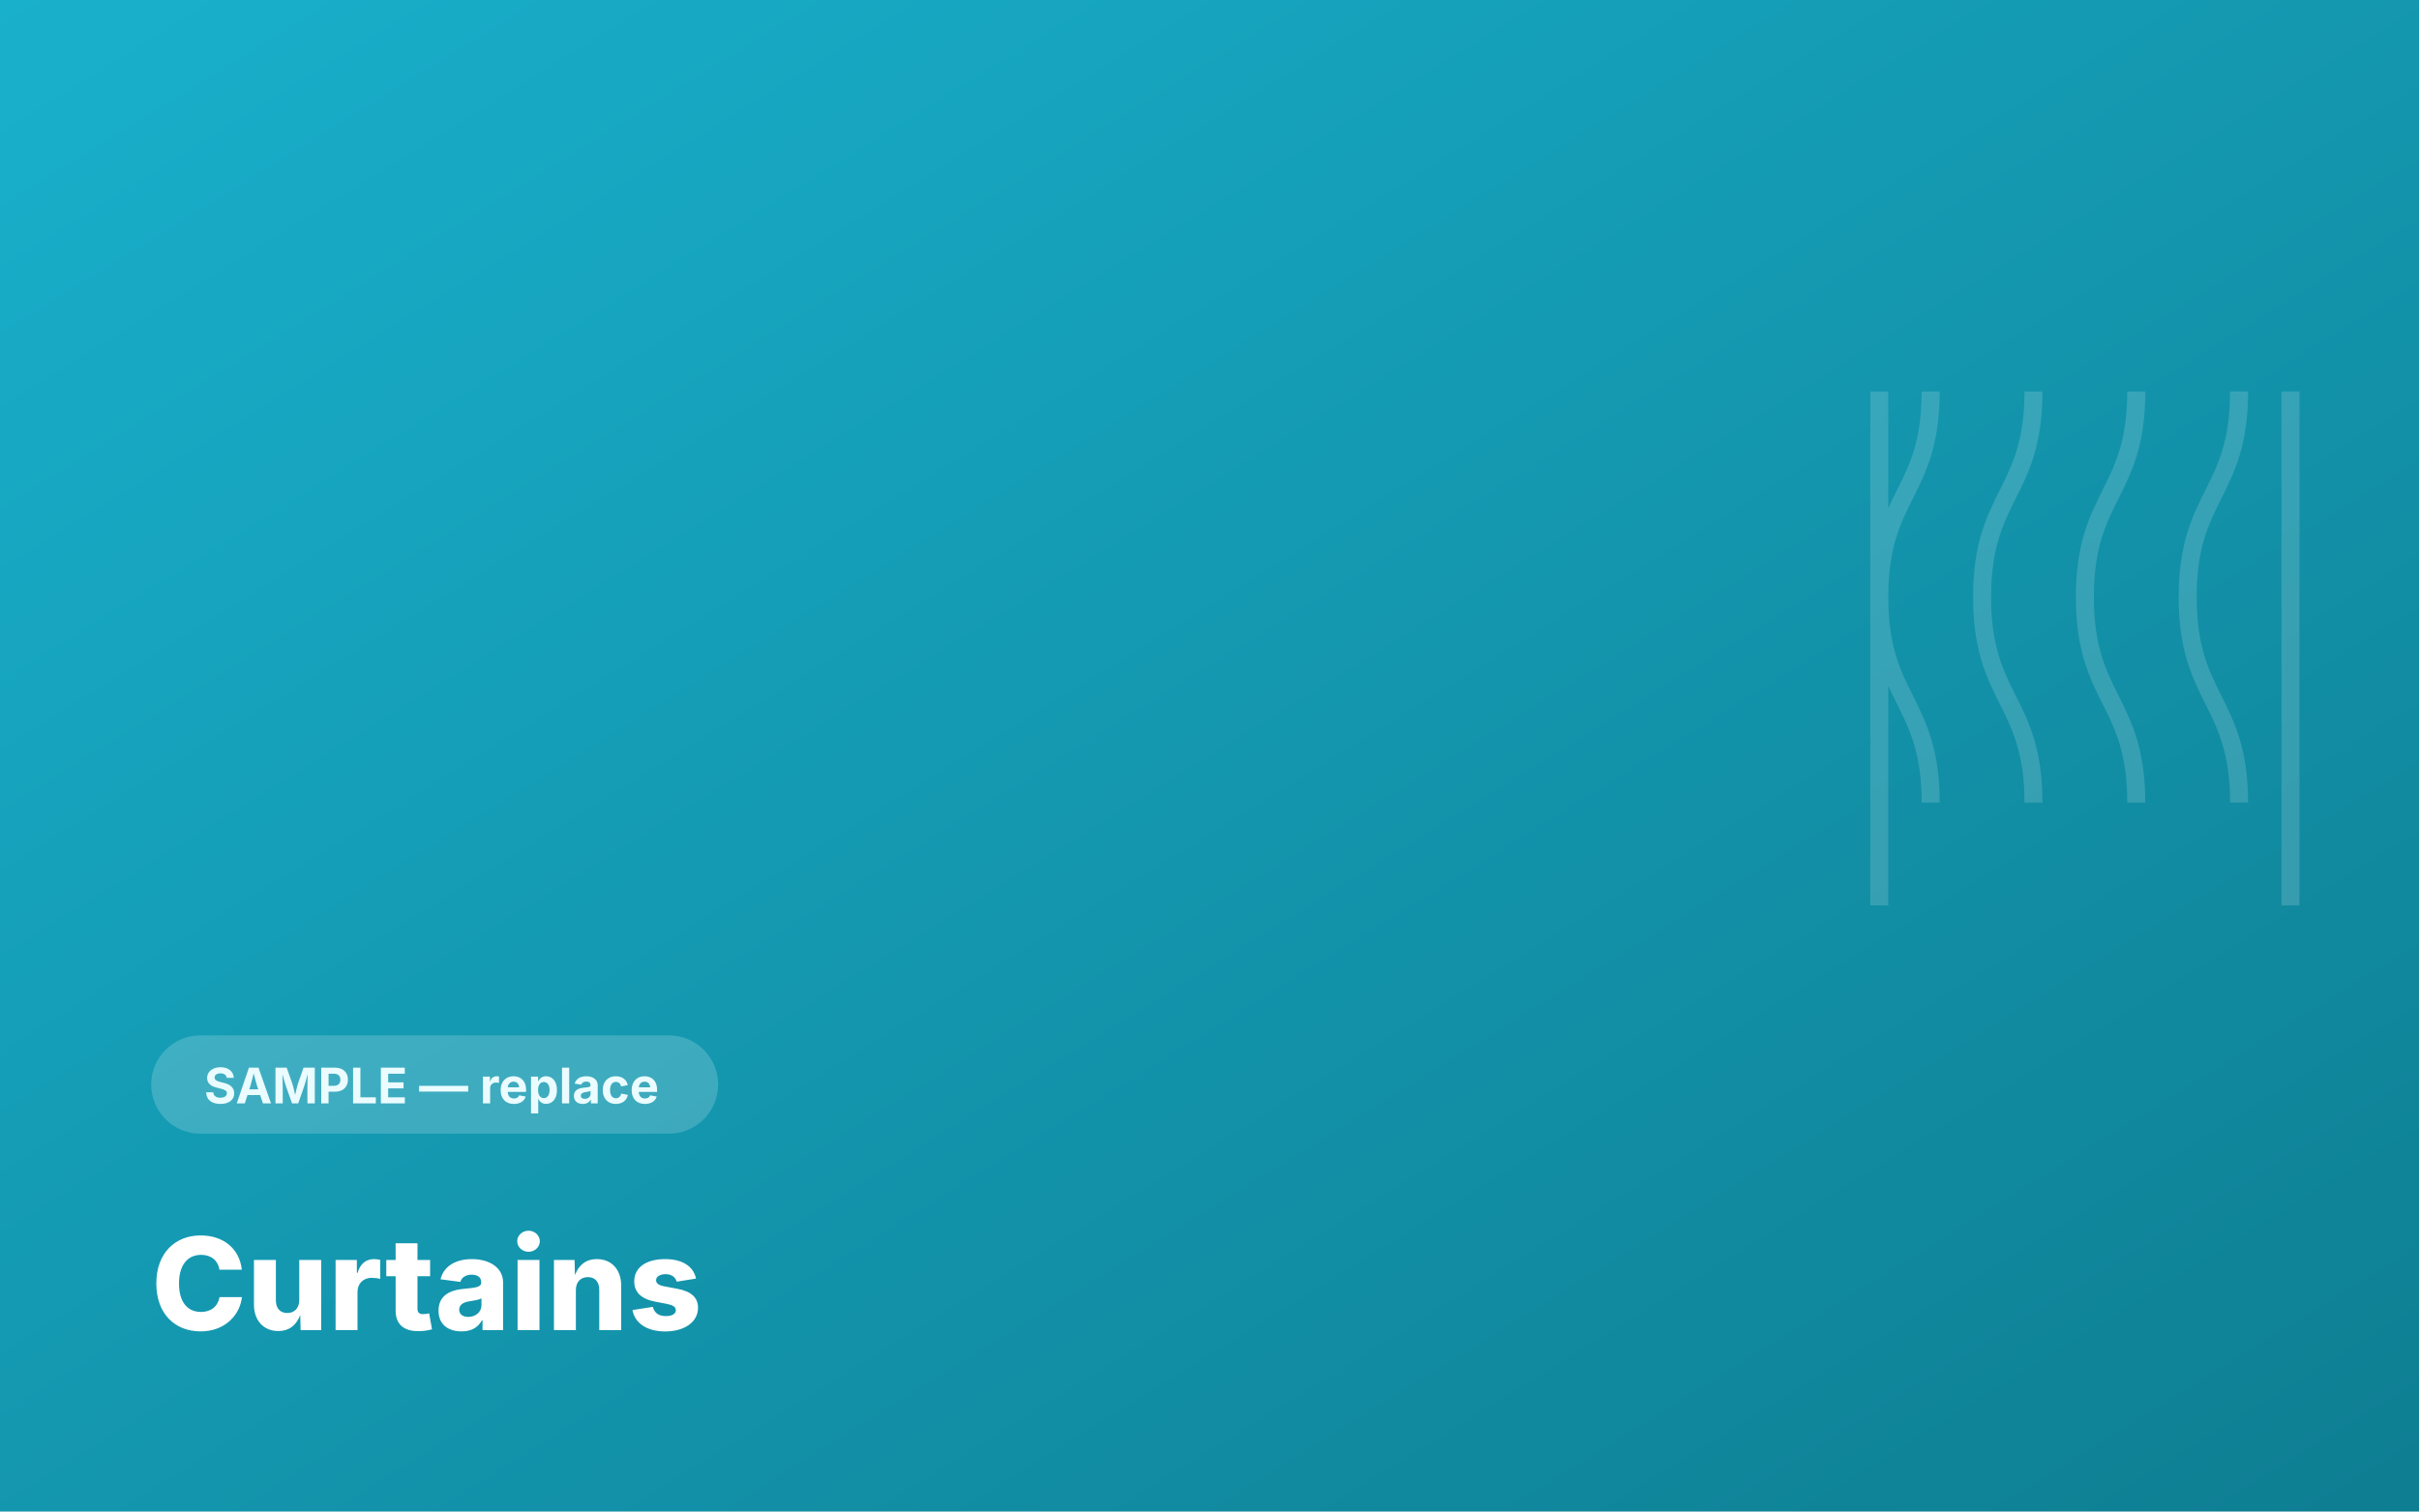
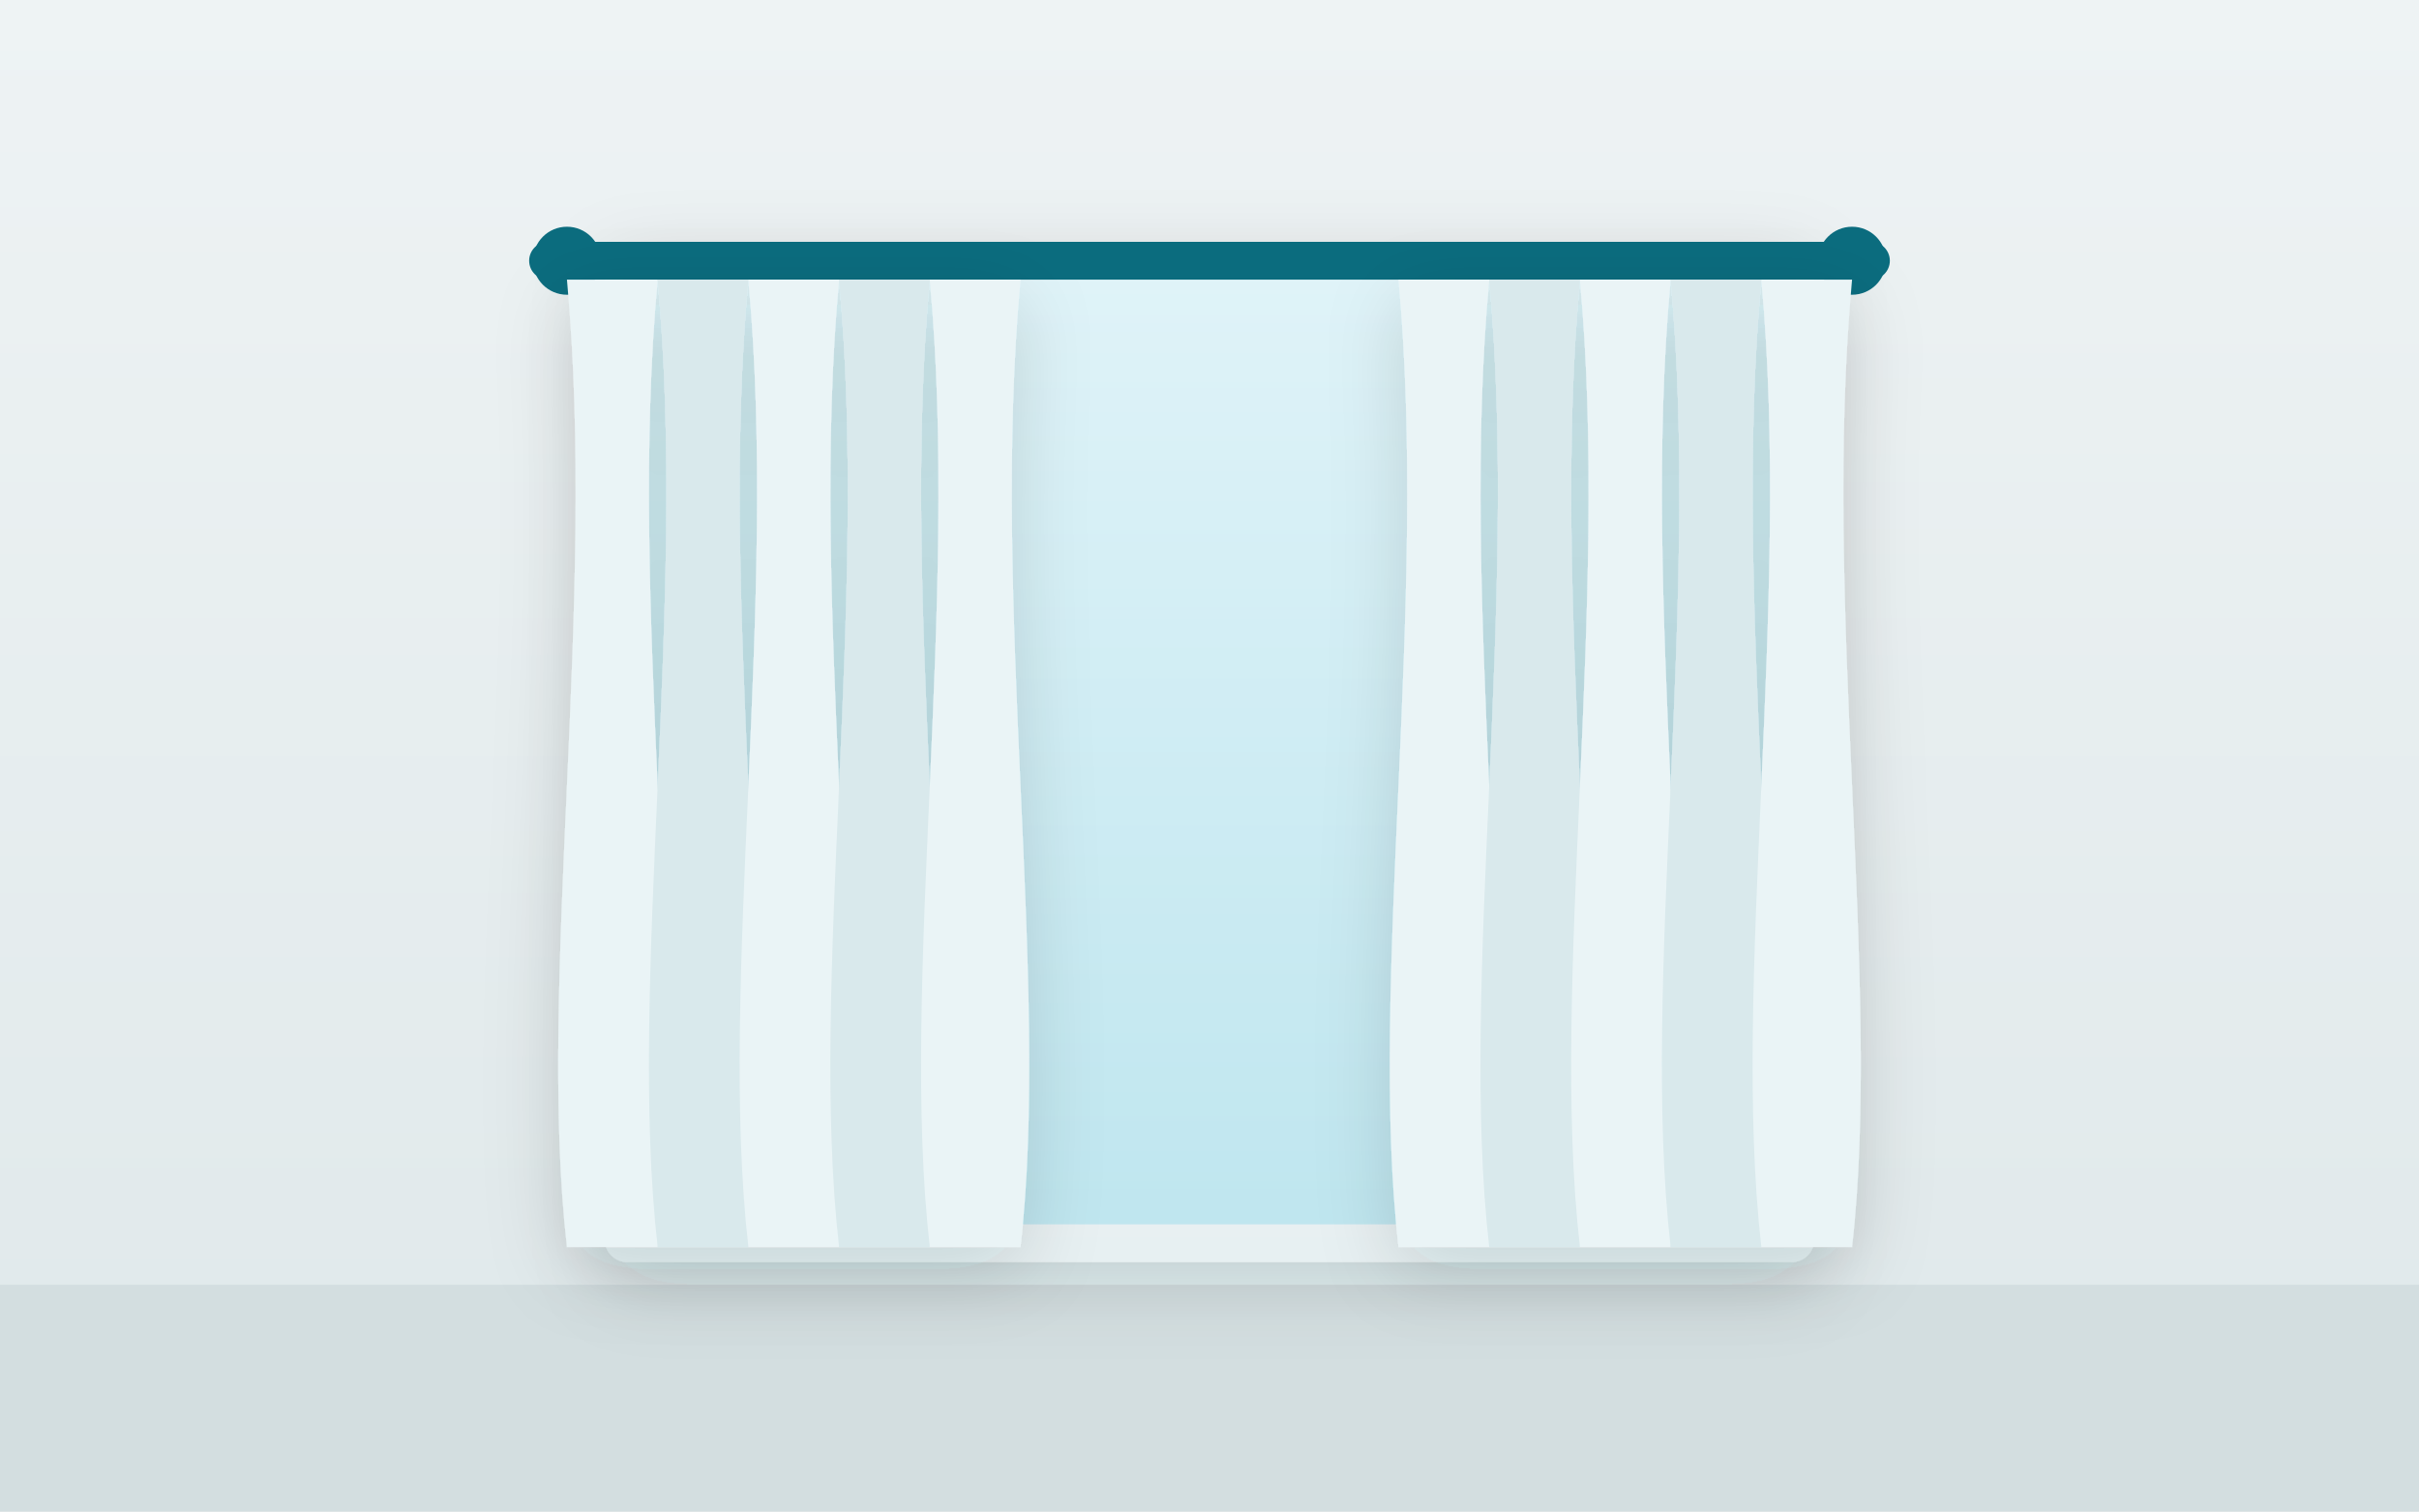
- <svg xmlns="http://www.w3.org/2000/svg" viewBox="0 0 640 400" width="640" height="400" role="img" aria-label="Curtains sample image">
+ <svg xmlns="http://www.w3.org/2000/svg" viewBox="0 0 640 400" width="640" height="400" role="img" aria-label="Curtains — illustrative sample">
  <defs>
-     <linearGradient id="g" x1="0" y1="0" x2="1" y2="1">
-       <stop offset="0" stop-color="#19B0CC" />
-       <stop offset="1" stop-color="#0E7E92" />
+     <linearGradient id="wall" x1="0" y1="0" x2="0" y2="1">
+       <stop offset="0" stop-color="#eef3f4" />
+       <stop offset="1" stop-color="#dfe8ea" />
    </linearGradient>
+     <linearGradient id="sky" x1="0" y1="0" x2="0" y2="1">
+       <stop offset="0" stop-color="#dff3f8" />
+       <stop offset="1" stop-color="#bfe6ef" />
+     </linearGradient>
+     <linearGradient id="fab" x1="0" y1="0" x2="0" y2="1">
+       <stop offset="0" stop-color="#f4fafb" />
+       <stop offset="1" stop-color="#dcecef" />
+     </linearGradient>
+     <linearGradient id="wood" x1="0" y1="0" x2="0" y2="1">
+       <stop offset="0" stop-color="#fbfdfd" />
+       <stop offset="1" stop-color="#e7f0f2" />
+     </linearGradient>
+     <linearGradient id="turq" x1="0" y1="0" x2="1" y2="1">
+       <stop offset="0" stop-color="#25C9DD" />
+       <stop offset="1" stop-color="#0B6C7E" />
+     </linearGradient>
+     <filter id="sh" x="-20%" y="-20%" width="140%" height="140%">
+       <feDropShadow dx="0" dy="6" stdDeviation="10" flood-color="#0b2b33" flood-opacity="0.14" />
+     </filter>
  </defs>
-   <rect width="640" height="400" fill="url(#g)" />
-   <g transform="translate(470,90) scale(3.4)" fill="none" stroke="#ffffff" stroke-width="1.4" stroke-linejoin="round" opacity="0.16">
-     <path d="M8 4v40M40 4v40M12 4c0 8-4 8-4 16s4 8 4 16M20 4c0 8-4 8-4 16s4 8 4 16M28 4c0 8-4 8-4 16s4 8 4 16M36 4c0 8-4 8-4 16s4 8 4 16" />
+   <rect width="640" height="400" fill="url(#wall)" />
+   <rect x="0" y="340" width="640" height="60" fill="#d3dee0" />
+   <rect x="160" y="64" width="320" height="270" rx="6" fill="url(#wood)" filter="url(#sh)" />
+   <rect x="170" y="74" width="300" height="250" fill="url(#sky)" />
+   <rect x="140" y="64" width="360" height="10" rx="5" fill="#0B6C7E" />
+   <circle cx="150" cy="69" r="9" fill="#0B6C7E" />
+   <circle cx="490" cy="69" r="9" fill="#0B6C7E" />
+   <g filter="url(#sh)">
+     <path d="M150 74 C 158 160, 142 260, 150 330 L 174 330 C 182 260, 166 160, 174 74 Z" fill="#eaf4f6" />
+     <path d="M174 74 C 182 160, 166 260, 174 330 L 198 330 C 206 260, 190 160, 198 74 Z" fill="#d9e9ec" />
+     <path d="M198 74 C 206 160, 190 260, 198 330 L 222 330 C 230 260, 214 160, 222 74 Z" fill="#eaf4f6" />
+     <path d="M222 74 C 230 160, 214 260, 222 330 L 246 330 C 254 260, 238 160, 246 74 Z" fill="#d9e9ec" />
+     <path d="M246 74 C 254 160, 238 260, 246 330 L 270 330 C 278 260, 262 160, 270 74 Z" fill="#eaf4f6" />
+     <path d="M370 74 C 378 160, 362 260, 370 330 L 394 330 C 402 260, 386 160, 394 74 Z" fill="#eaf4f6" />
+     <path d="M394 74 C 402 160, 386 260, 394 330 L 418 330 C 426 260, 410 160, 418 74 Z" fill="#d9e9ec" />
+     <path d="M418 74 C 426 160, 410 260, 418 330 L 442 330 C 450 260, 434 160, 442 74 Z" fill="#eaf4f6" />
+     <path d="M442 74 C 450 160, 434 260, 442 330 L 466 330 C 474 260, 458 160, 466 74 Z" fill="#d9e9ec" />
+     <path d="M466 74 C 474 160, 458 260, 466 330 L 490 330 C 498 260, 482 160, 490 74 Z" fill="#eaf4f6" />
  </g>
-   <g transform="translate(40,300)">
-     <rect x="0" y="-26" width="150" height="26" rx="13" fill="rgba(255,255,255,.18)" />
-     <text x="14" y="-8" font-family="Inter,Arial,sans-serif" font-size="13" font-weight="700" fill="#eafcff">SAMPLE — replace</text>
-   </g>
-   <text x="40" y="352" font-family="'Bricolage Grotesque',Inter,Arial,sans-serif" font-size="34" font-weight="800" fill="#ffffff">Curtains</text>
</svg>
